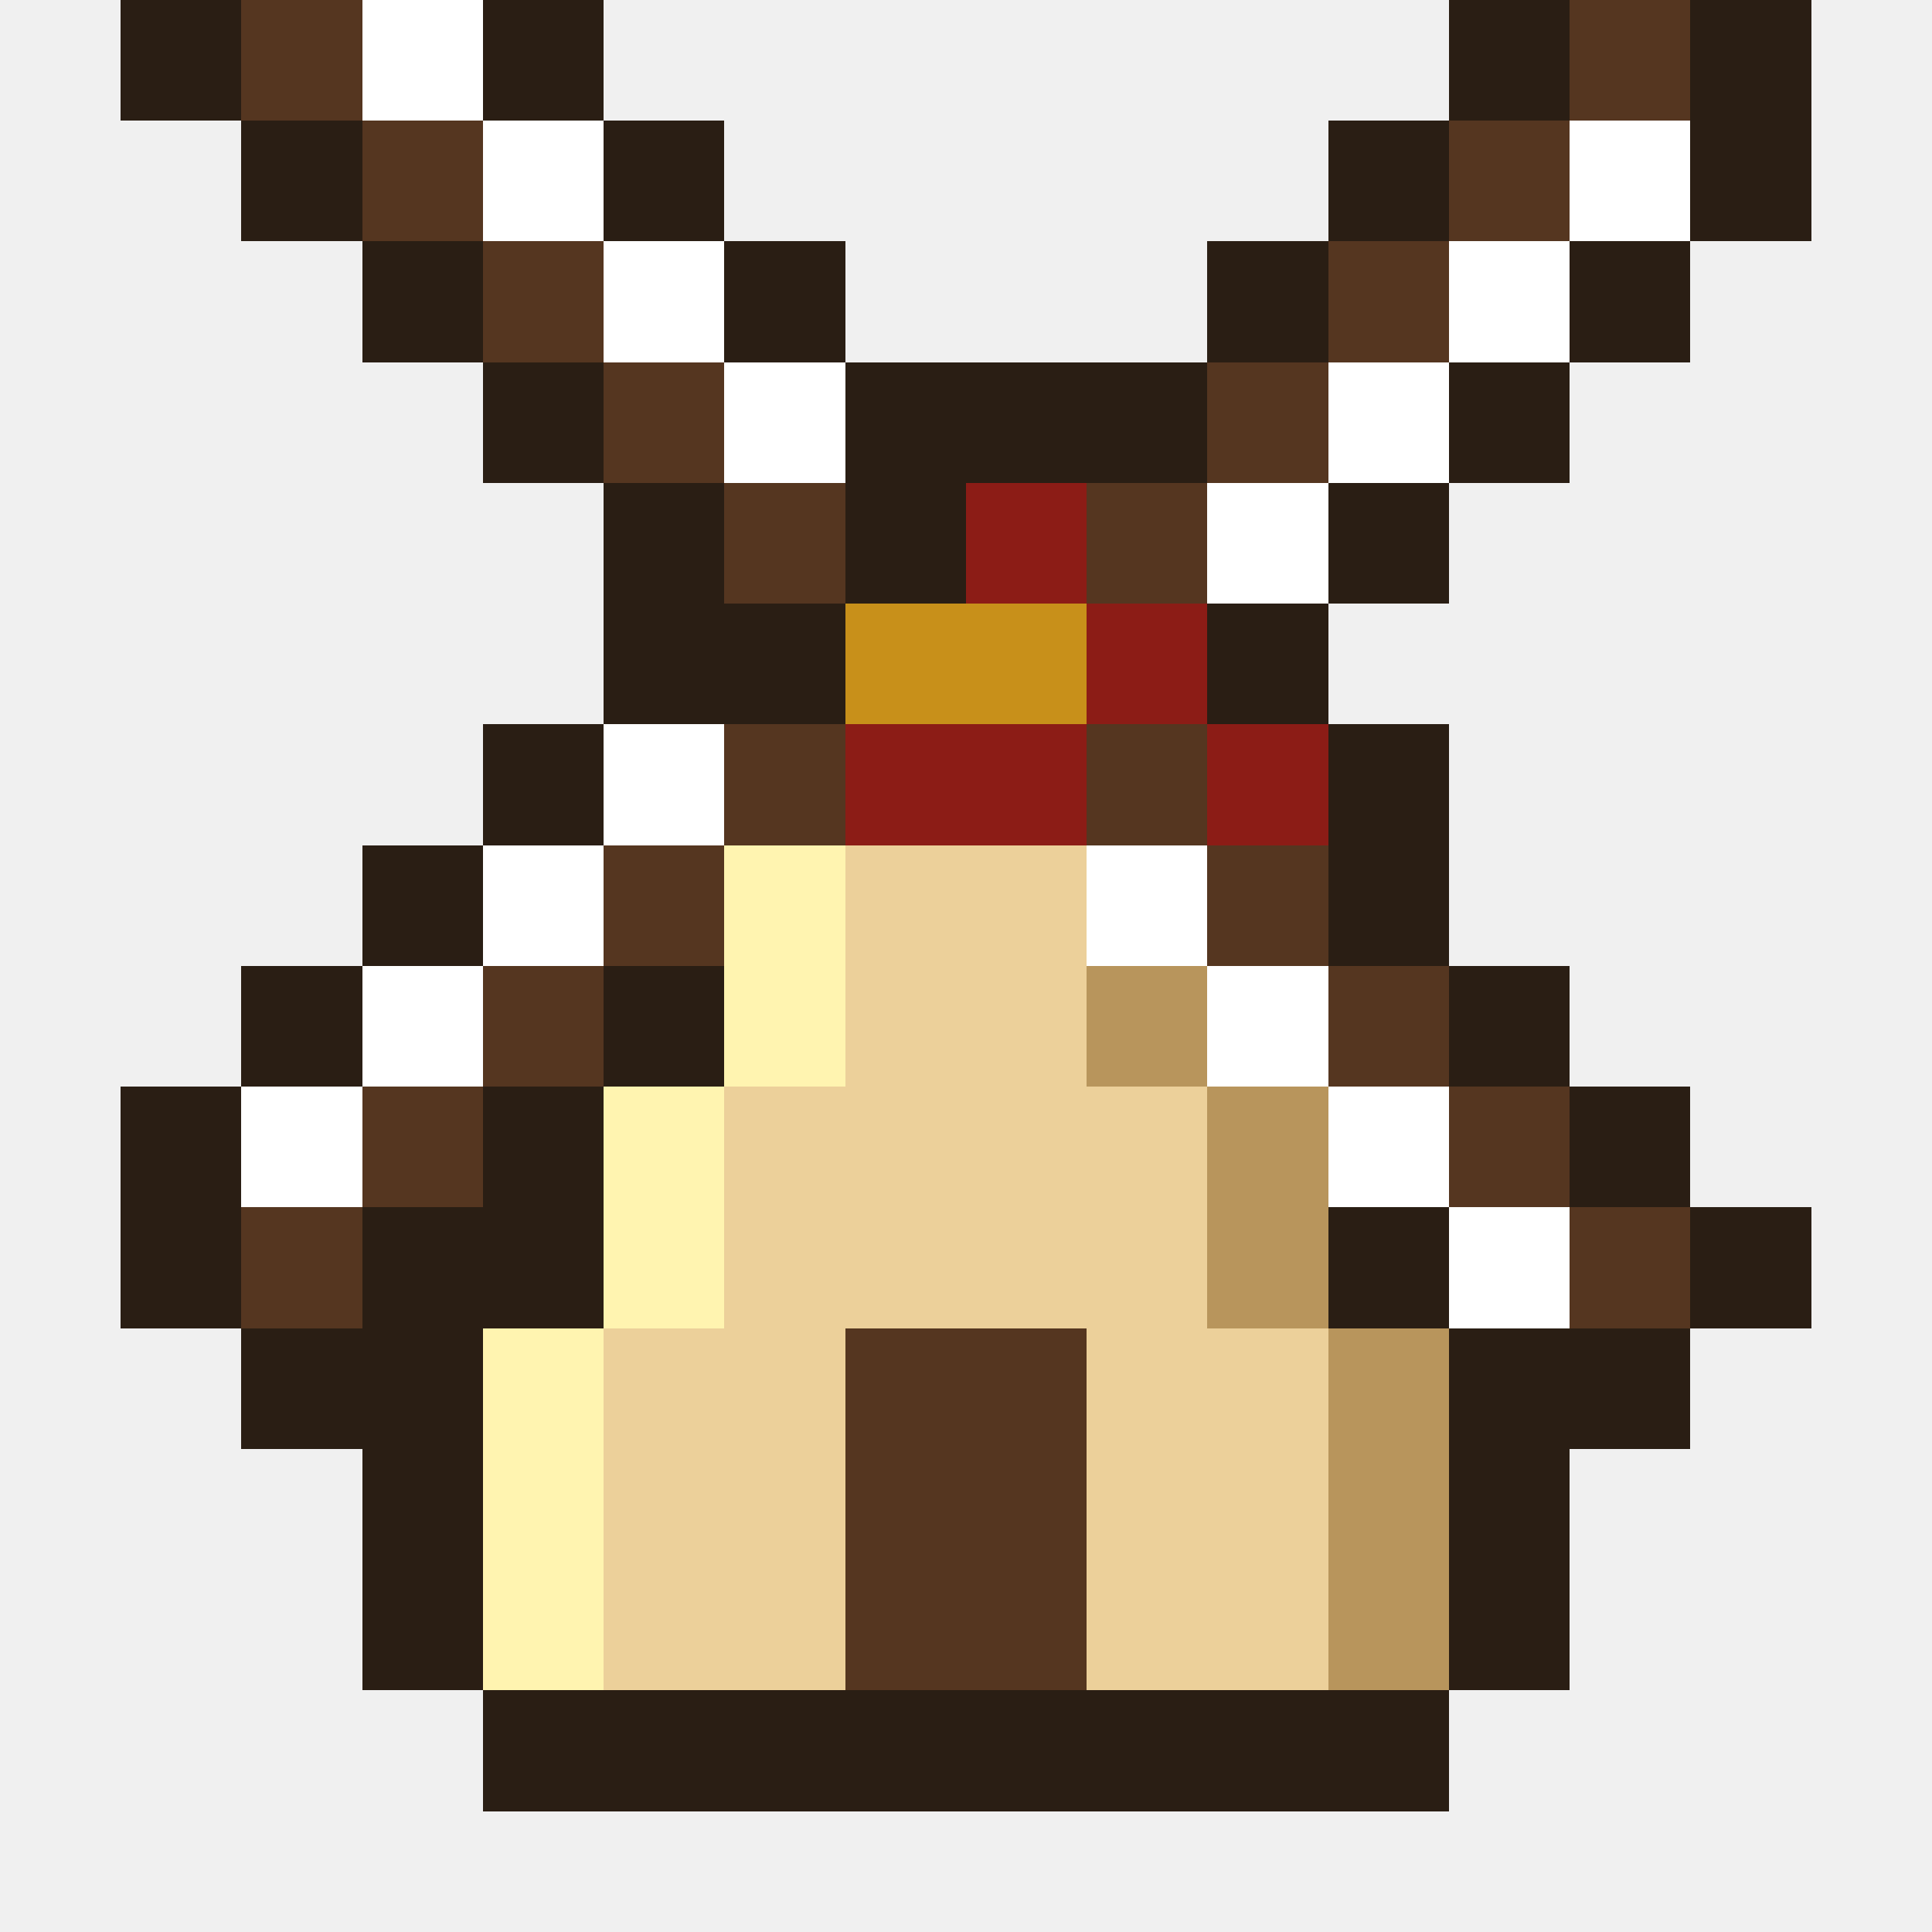
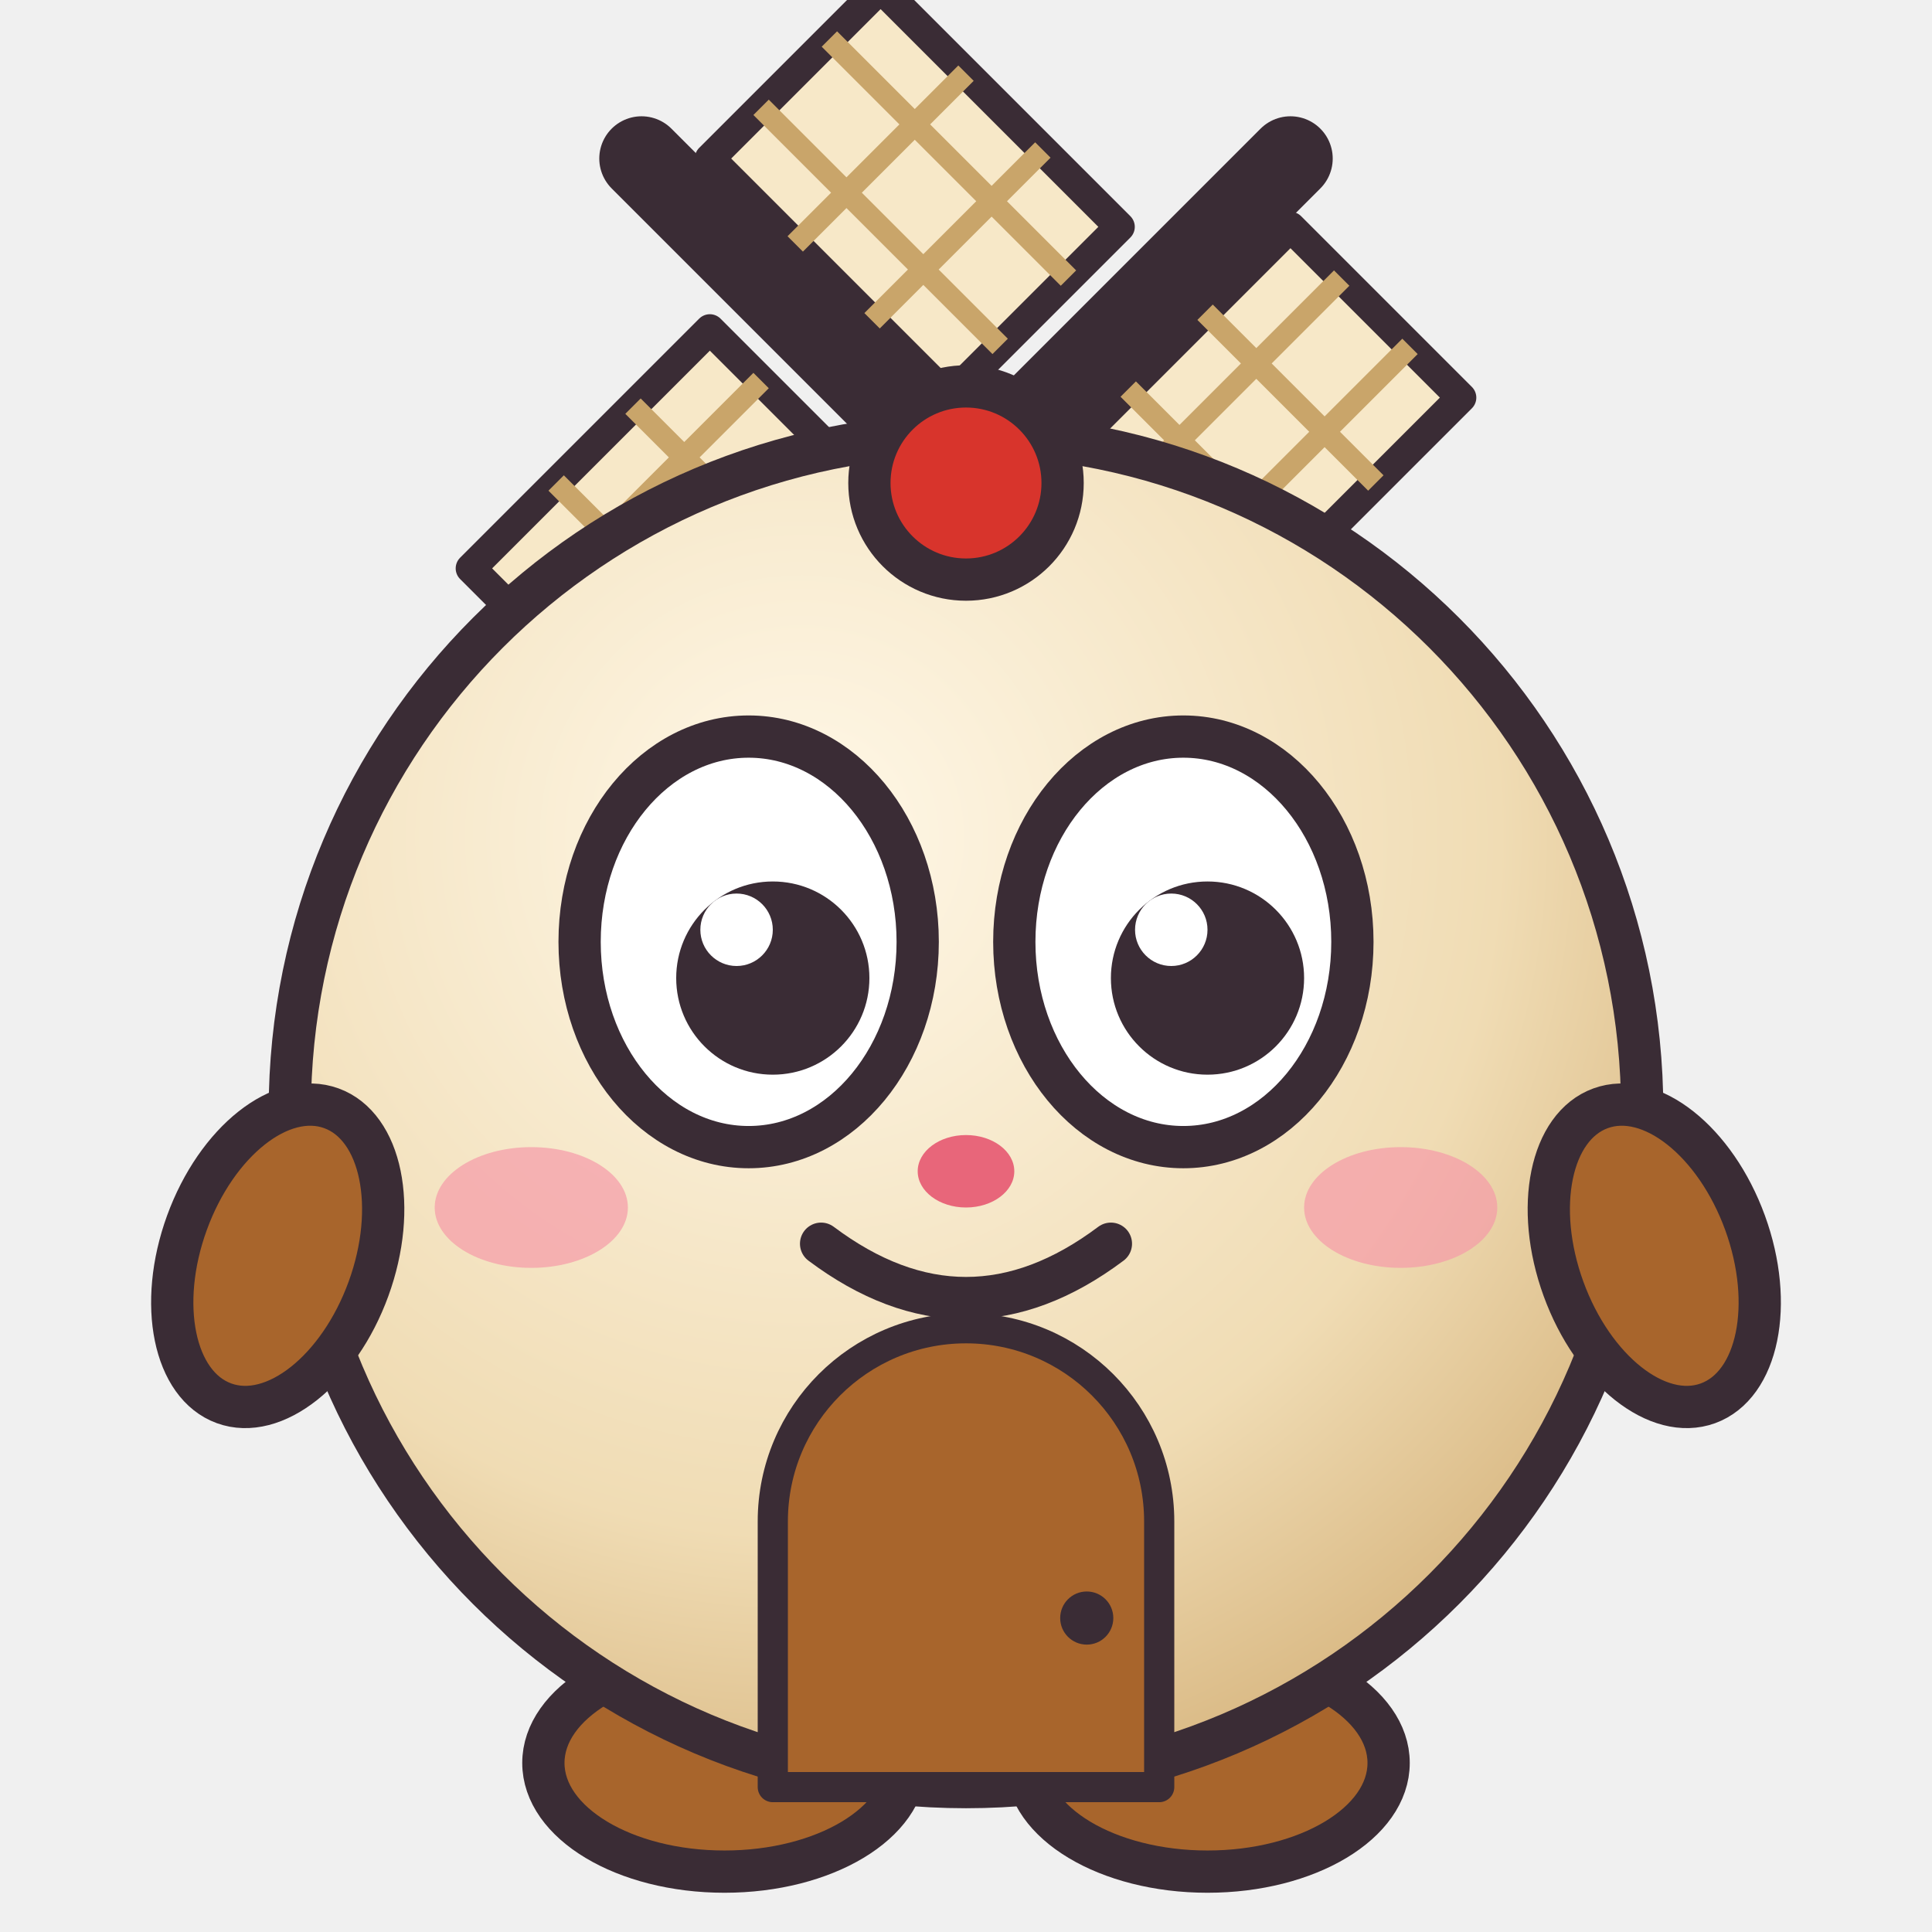
- <svg xmlns="http://www.w3.org/2000/svg" viewBox="0 0 16 16" width="64" height="64" shape-rendering="crispEdges">
-   <rect x="1" y="0" width="1" height="1" fill="#2a1e14" />
-   <rect x="2" y="0" width="1" height="1" fill="#553620" />
-   <rect x="3" y="0" width="1" height="1" fill="#ffffff" />
-   <rect x="4" y="0" width="1" height="1" fill="#2a1e14" />
-   <rect x="12" y="0" width="1" height="1" fill="#2a1e14" />
-   <rect x="13" y="0" width="1" height="1" fill="#553620" />
-   <rect x="14" y="0" width="1" height="1" fill="#2a1e14" />
-   <rect x="2" y="1" width="1" height="1" fill="#2a1e14" />
-   <rect x="3" y="1" width="1" height="1" fill="#553620" />
-   <rect x="4" y="1" width="1" height="1" fill="#ffffff" />
-   <rect x="5" y="1" width="1" height="1" fill="#2a1e14" />
-   <rect x="11" y="1" width="1" height="1" fill="#2a1e14" />
-   <rect x="12" y="1" width="1" height="1" fill="#553620" />
-   <rect x="13" y="1" width="1" height="1" fill="#ffffff" />
-   <rect x="14" y="1" width="1" height="1" fill="#2a1e14" />
-   <rect x="3" y="2" width="1" height="1" fill="#2a1e14" />
-   <rect x="4" y="2" width="1" height="1" fill="#553620" />
-   <rect x="5" y="2" width="1" height="1" fill="#ffffff" />
-   <rect x="6" y="2" width="1" height="1" fill="#2a1e14" />
-   <rect x="10" y="2" width="1" height="1" fill="#2a1e14" />
-   <rect x="11" y="2" width="1" height="1" fill="#553620" />
-   <rect x="12" y="2" width="1" height="1" fill="#ffffff" />
-   <rect x="13" y="2" width="1" height="1" fill="#2a1e14" />
-   <rect x="4" y="3" width="1" height="1" fill="#2a1e14" />
-   <rect x="5" y="3" width="1" height="1" fill="#553620" />
-   <rect x="6" y="3" width="1" height="1" fill="#ffffff" />
-   <rect x="7" y="3" width="3" height="1" fill="#2a1e14" />
-   <rect x="10" y="3" width="1" height="1" fill="#553620" />
-   <rect x="11" y="3" width="1" height="1" fill="#ffffff" />
-   <rect x="12" y="3" width="1" height="1" fill="#2a1e14" />
-   <rect x="5" y="4" width="1" height="1" fill="#2a1e14" />
-   <rect x="6" y="4" width="1" height="1" fill="#553620" />
-   <rect x="7" y="4" width="1" height="1" fill="#2a1e14" />
-   <rect x="8" y="4" width="1" height="1" fill="#8c1c16" />
-   <rect x="9" y="4" width="1" height="1" fill="#553620" />
-   <rect x="10" y="4" width="1" height="1" fill="#ffffff" />
-   <rect x="11" y="4" width="1" height="1" fill="#2a1e14" />
-   <rect x="5" y="5" width="2" height="1" fill="#2a1e14" />
-   <rect x="7" y="5" width="2" height="1" fill="#c8901a" />
-   <rect x="9" y="5" width="1" height="1" fill="#8c1c16" />
-   <rect x="10" y="5" width="1" height="1" fill="#2a1e14" />
-   <rect x="4" y="6" width="1" height="1" fill="#2a1e14" />
-   <rect x="5" y="6" width="1" height="1" fill="#ffffff" />
-   <rect x="6" y="6" width="1" height="1" fill="#553620" />
-   <rect x="7" y="6" width="2" height="1" fill="#8c1c16" />
-   <rect x="9" y="6" width="1" height="1" fill="#553620" />
-   <rect x="10" y="6" width="1" height="1" fill="#8c1c16" />
-   <rect x="11" y="6" width="1" height="1" fill="#2a1e14" />
-   <rect x="3" y="7" width="1" height="1" fill="#2a1e14" />
-   <rect x="4" y="7" width="1" height="1" fill="#ffffff" />
-   <rect x="5" y="7" width="1" height="1" fill="#553620" />
-   <rect x="6" y="7" width="1" height="1" fill="#fff4b0" />
-   <rect x="7" y="7" width="2" height="1" fill="#ecd09a" />
-   <rect x="9" y="7" width="1" height="1" fill="#ffffff" />
-   <rect x="10" y="7" width="1" height="1" fill="#553620" />
-   <rect x="11" y="7" width="1" height="1" fill="#2a1e14" />
-   <rect x="2" y="8" width="1" height="1" fill="#2a1e14" />
-   <rect x="3" y="8" width="1" height="1" fill="#ffffff" />
-   <rect x="4" y="8" width="1" height="1" fill="#553620" />
-   <rect x="5" y="8" width="1" height="1" fill="#2a1e14" />
-   <rect x="6" y="8" width="1" height="1" fill="#fff4b0" />
-   <rect x="7" y="8" width="2" height="1" fill="#ecd09a" />
-   <rect x="9" y="8" width="1" height="1" fill="#b8955c" />
-   <rect x="10" y="8" width="1" height="1" fill="#ffffff" />
-   <rect x="11" y="8" width="1" height="1" fill="#553620" />
-   <rect x="12" y="8" width="1" height="1" fill="#2a1e14" />
-   <rect x="1" y="9" width="1" height="1" fill="#2a1e14" />
-   <rect x="2" y="9" width="1" height="1" fill="#ffffff" />
-   <rect x="3" y="9" width="1" height="1" fill="#553620" />
-   <rect x="4" y="9" width="1" height="1" fill="#2a1e14" />
-   <rect x="5" y="9" width="1" height="1" fill="#fff4b0" />
-   <rect x="6" y="9" width="4" height="1" fill="#ecd09a" />
-   <rect x="10" y="9" width="1" height="1" fill="#b8955c" />
-   <rect x="11" y="9" width="1" height="1" fill="#ffffff" />
-   <rect x="12" y="9" width="1" height="1" fill="#553620" />
-   <rect x="13" y="9" width="1" height="1" fill="#2a1e14" />
-   <rect x="1" y="10" width="1" height="1" fill="#2a1e14" />
-   <rect x="2" y="10" width="1" height="1" fill="#553620" />
-   <rect x="3" y="10" width="2" height="1" fill="#2a1e14" />
-   <rect x="5" y="10" width="1" height="1" fill="#fff4b0" />
-   <rect x="6" y="10" width="4" height="1" fill="#ecd09a" />
-   <rect x="10" y="10" width="1" height="1" fill="#b8955c" />
-   <rect x="11" y="10" width="1" height="1" fill="#2a1e14" />
-   <rect x="12" y="10" width="1" height="1" fill="#ffffff" />
-   <rect x="13" y="10" width="1" height="1" fill="#553620" />
-   <rect x="14" y="10" width="1" height="1" fill="#2a1e14" />
-   <rect x="2" y="11" width="2" height="1" fill="#2a1e14" />
-   <rect x="4" y="11" width="1" height="1" fill="#fff4b0" />
-   <rect x="5" y="11" width="2" height="1" fill="#ecd09a" />
-   <rect x="7" y="11" width="2" height="1" fill="#553620" />
-   <rect x="9" y="11" width="2" height="1" fill="#ecd09a" />
-   <rect x="11" y="11" width="1" height="1" fill="#b8955c" />
-   <rect x="12" y="11" width="2" height="1" fill="#2a1e14" />
-   <rect x="3" y="12" width="1" height="1" fill="#2a1e14" />
-   <rect x="4" y="12" width="1" height="1" fill="#fff4b0" />
-   <rect x="5" y="12" width="2" height="1" fill="#ecd09a" />
-   <rect x="7" y="12" width="2" height="1" fill="#553620" />
-   <rect x="9" y="12" width="2" height="1" fill="#ecd09a" />
-   <rect x="11" y="12" width="1" height="1" fill="#b8955c" />
-   <rect x="12" y="12" width="1" height="1" fill="#2a1e14" />
-   <rect x="3" y="13" width="1" height="1" fill="#2a1e14" />
-   <rect x="4" y="13" width="1" height="1" fill="#fff4b0" />
-   <rect x="5" y="13" width="2" height="1" fill="#ecd09a" />
-   <rect x="7" y="13" width="2" height="1" fill="#553620" />
-   <rect x="9" y="13" width="2" height="1" fill="#ecd09a" />
-   <rect x="11" y="13" width="1" height="1" fill="#b8955c" />
-   <rect x="12" y="13" width="1" height="1" fill="#2a1e14" />
-   <rect x="4" y="14" width="8" height="1" fill="#2a1e14" />
+ <svg xmlns="http://www.w3.org/2000/svg" viewBox="0 0 160 160" width="160" height="160">
+   <defs>
+     <radialGradient id="b" cx=".38" cy=".3" r=".85">
+       <stop offset="0" stop-color="#fff8e8" />
+       <stop offset=".6" stop-color="#f0dcb4" />
+       <stop offset="1" stop-color="#cda66a" />
+     </radialGradient>
+   </defs>
+   <g transform="rotate(45 80 40)">
+     <path d="M80 40V2" stroke="#3a2c35" stroke-width="7" stroke-linecap="round" />
+     <path d="M84 6h20v28H84z" fill="#f7e8c8" stroke="#3a2c35" stroke-width="2.5" stroke-linejoin="round" stroke-linecap="round" />
+     <path d="M90 6v28M98 6v28M84 16h20M84 25h20" stroke="#c9a56a" stroke-width="1.8" />
+   </g>
+   <g transform="rotate(135 80 40)">
+     <path d="M80 40V2" stroke="#3a2c35" stroke-width="7" stroke-linecap="round" />
+     <path d="M84 6h20v28H84z" fill="#f7e8c8" stroke="#3a2c35" stroke-width="2.5" stroke-linejoin="round" stroke-linecap="round" />
+     <path d="M90 6v28M98 6v28M84 16h20M84 25h20" stroke="#c9a56a" stroke-width="1.8" />
+   </g>
+   <g transform="rotate(225 80 40)">
+     <path d="M80 40V2" stroke="#3a2c35" stroke-width="7" stroke-linecap="round" />
+     <path d="M84 6h20v28H84z" fill="#f7e8c8" stroke="#3a2c35" stroke-width="2.5" stroke-linejoin="round" stroke-linecap="round" />
+     <path d="M90 6v28M98 6v28M84 16h20M84 25h20" stroke="#c9a56a" stroke-width="1.8" />
+   </g>
+   <g transform="rotate(315 80 40)">
+     <path d="M80 40V2" stroke="#3a2c35" stroke-width="7" stroke-linecap="round" />
+     <path d="M84 6h20v28H84z" fill="#f7e8c8" stroke="#3a2c35" stroke-width="2.5" stroke-linejoin="round" stroke-linecap="round" />
+     <path d="M90 6v28M98 6v28M84 16h20M84 25h20" stroke="#c9a56a" stroke-width="1.8" />
+   </g>
+   <ellipse cx="60" cy="146" rx="15" ry="9" fill="#a8652c" stroke="#3a2c35" stroke-width="3.5" stroke-linejoin="round" stroke-linecap="round" />
+   <ellipse cx="100" cy="146" rx="15" ry="9" fill="#a8652c" stroke="#3a2c35" stroke-width="3.5" stroke-linejoin="round" stroke-linecap="round" />
+   <circle cx="80" cy="92" r="56" fill="url(#b)" stroke="#3a2c35" stroke-width="3.5" stroke-linejoin="round" stroke-linecap="round" />
+   <path d="M64 148v-22a16 16 0 0 1 32 0v22z" fill="#a8652c" stroke="#3a2c35" stroke-width="2.5" stroke-linejoin="round" stroke-linecap="round" />
+   <circle cx="90" cy="134" r="2.2" fill="#3a2c35" />
+   <ellipse cx="23" cy="104" rx="8" ry="13" transform="rotate(20 23 104)" fill="#a8652c" stroke="#3a2c35" stroke-width="3.5" stroke-linejoin="round" stroke-linecap="round" />
+   <ellipse cx="137" cy="104" rx="8" ry="13" transform="rotate(-20 137 104)" fill="#a8652c" stroke="#3a2c35" stroke-width="3.5" stroke-linejoin="round" stroke-linecap="round" />
+   <circle cx="80" cy="40" r="8" fill="#d8342c" stroke="#3a2c35" stroke-width="3.5" stroke-linejoin="round" stroke-linecap="round" />
+   <ellipse cx="62" cy="78" rx="14" ry="17" fill="#fff" stroke="#3a2c35" stroke-width="3.5" stroke-linejoin="round" stroke-linecap="round" />
+   <circle cx="64" cy="81" r="8" fill="#3a2c35" />
+   <circle cx="61" cy="77" r="3" fill="#fff" />
+   <ellipse cx="98" cy="78" rx="14" ry="17" fill="#fff" stroke="#3a2c35" stroke-width="3.5" stroke-linejoin="round" stroke-linecap="round" />
+   <circle cx="100" cy="81" r="8" fill="#3a2c35" />
+   <circle cx="97" cy="77" r="3" fill="#fff" />
+   <ellipse cx="80" cy="97" rx="4" ry="3" fill="#e8667a" />
+   <path d="M68 103q12 9 24 0" fill="none" stroke="#3a2c35" stroke-width="3.5" stroke-linejoin="round" stroke-linecap="round" />
+   <ellipse cx="44" cy="100" rx="8" ry="5" fill="#f59aa8" opacity=".7" />
+   <ellipse cx="116" cy="100" rx="8" ry="5" fill="#f59aa8" opacity=".7" />
</svg>
